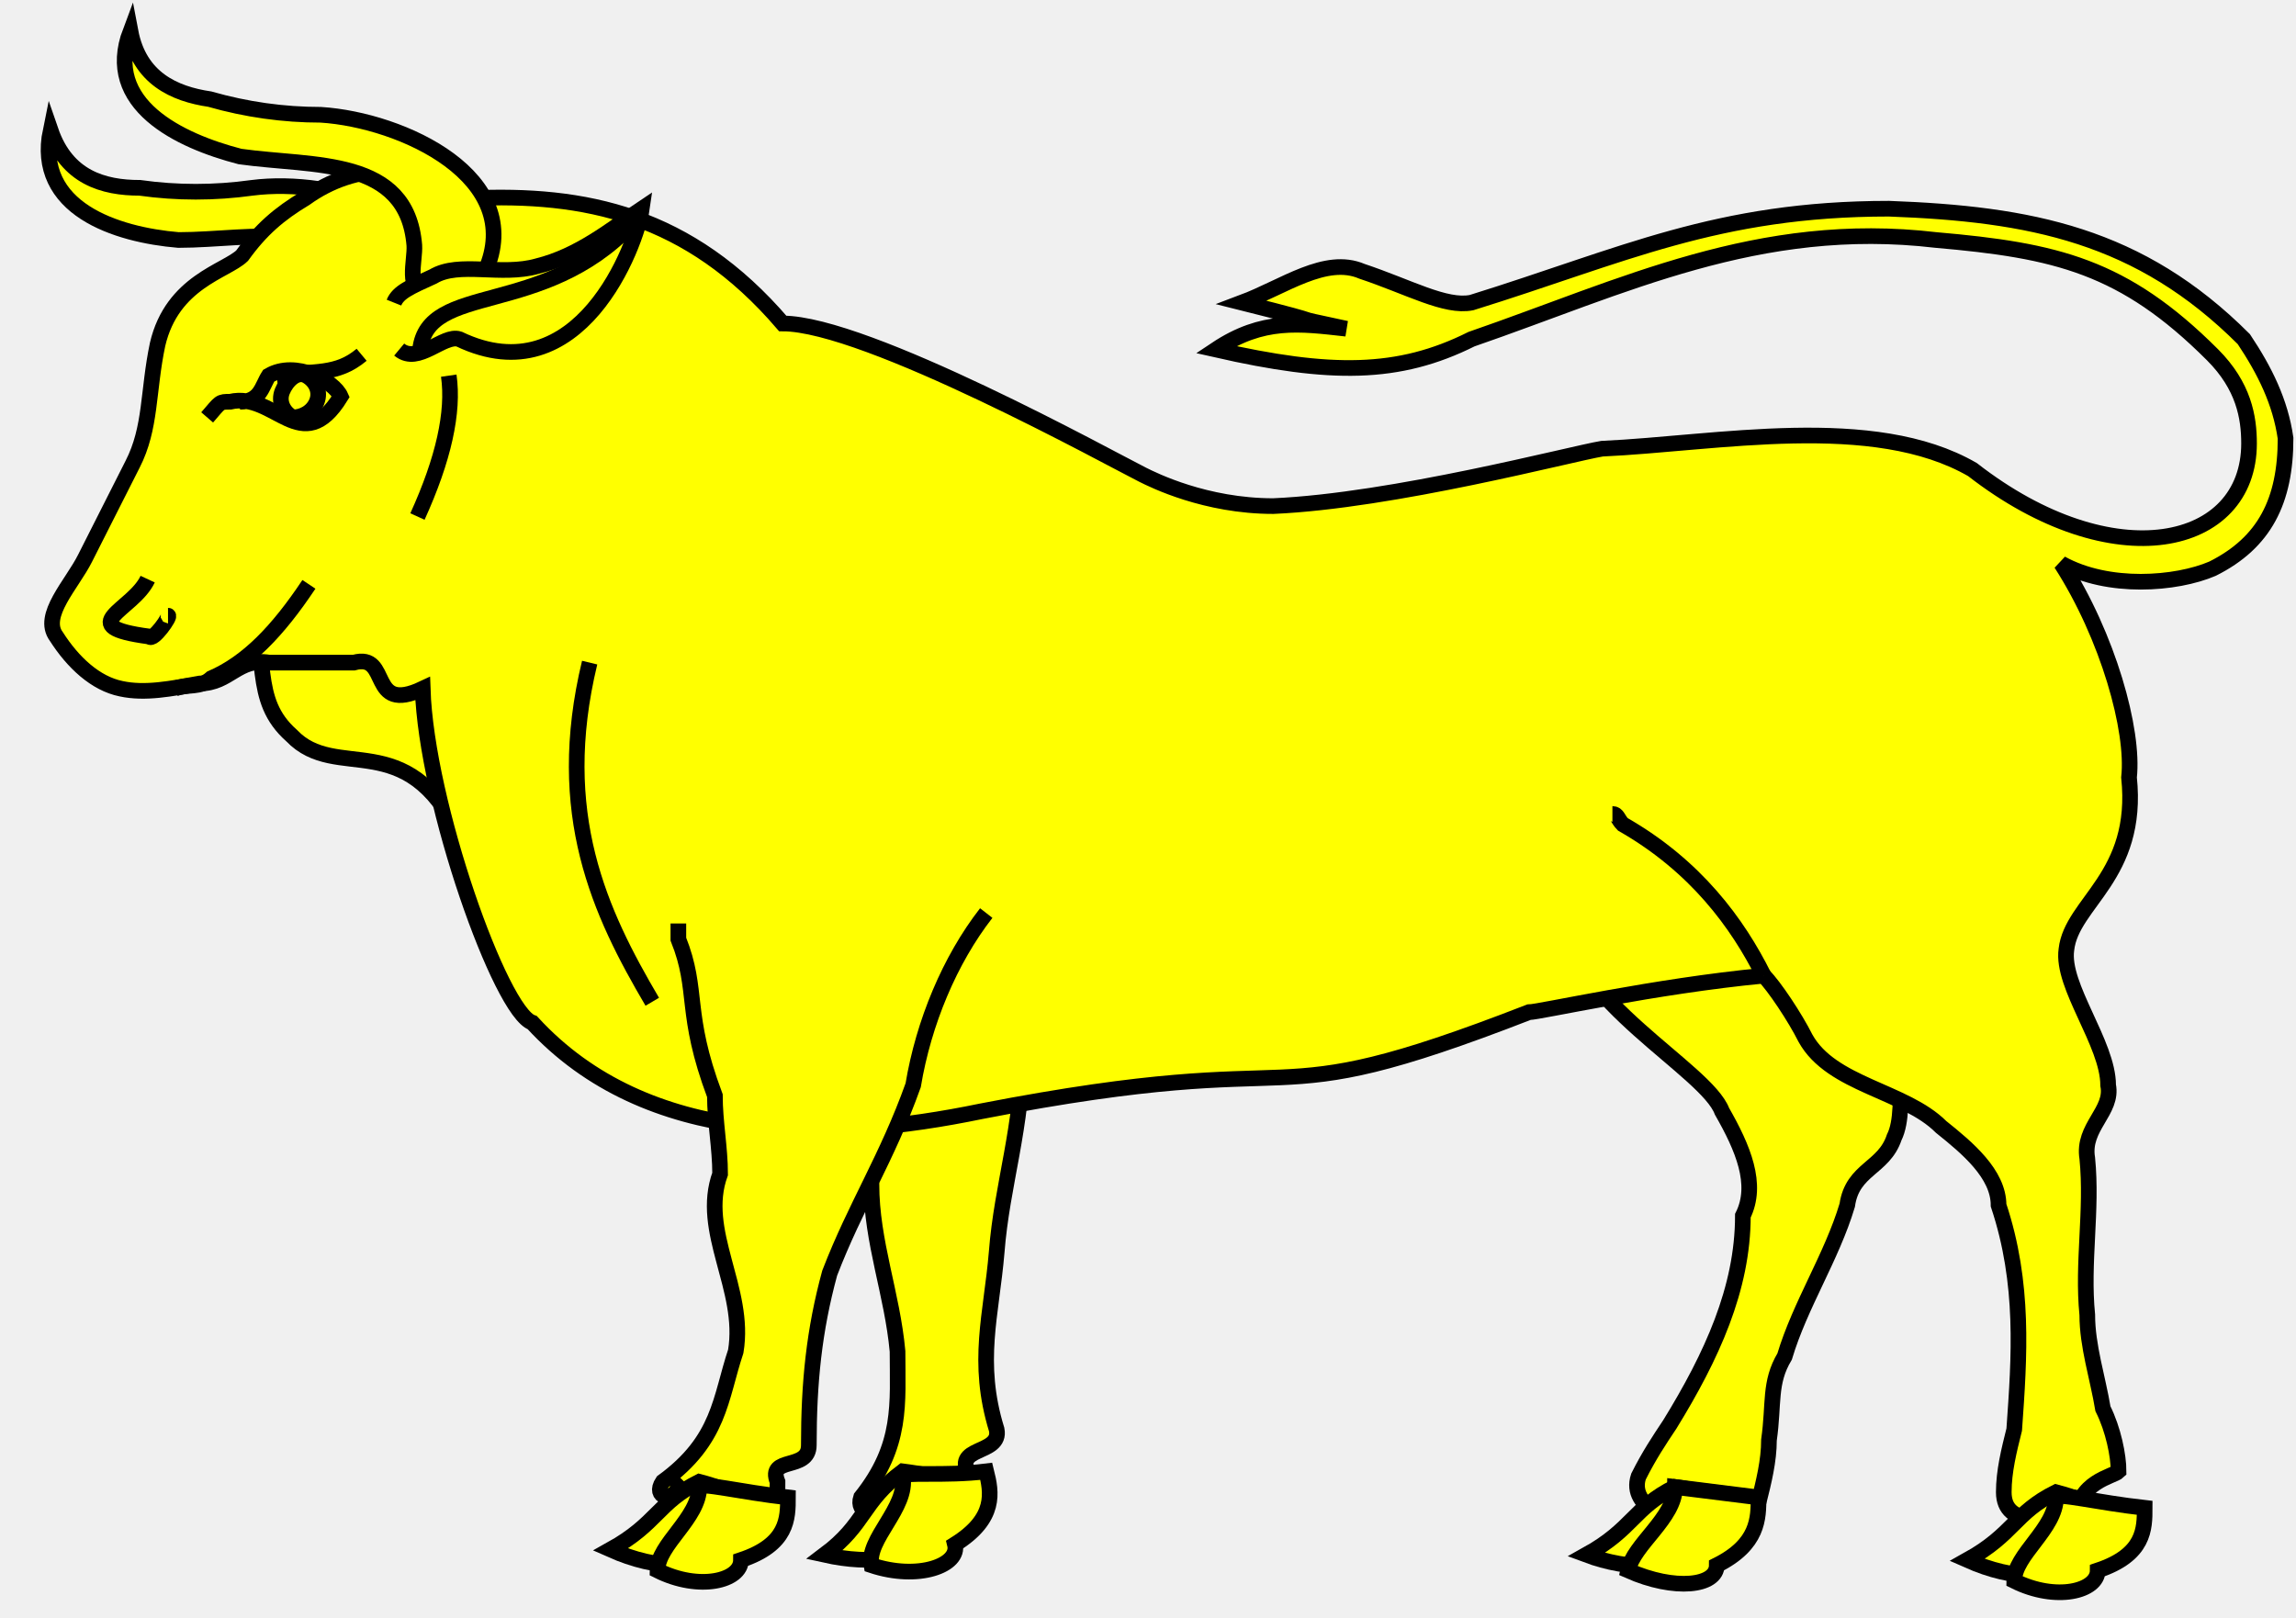
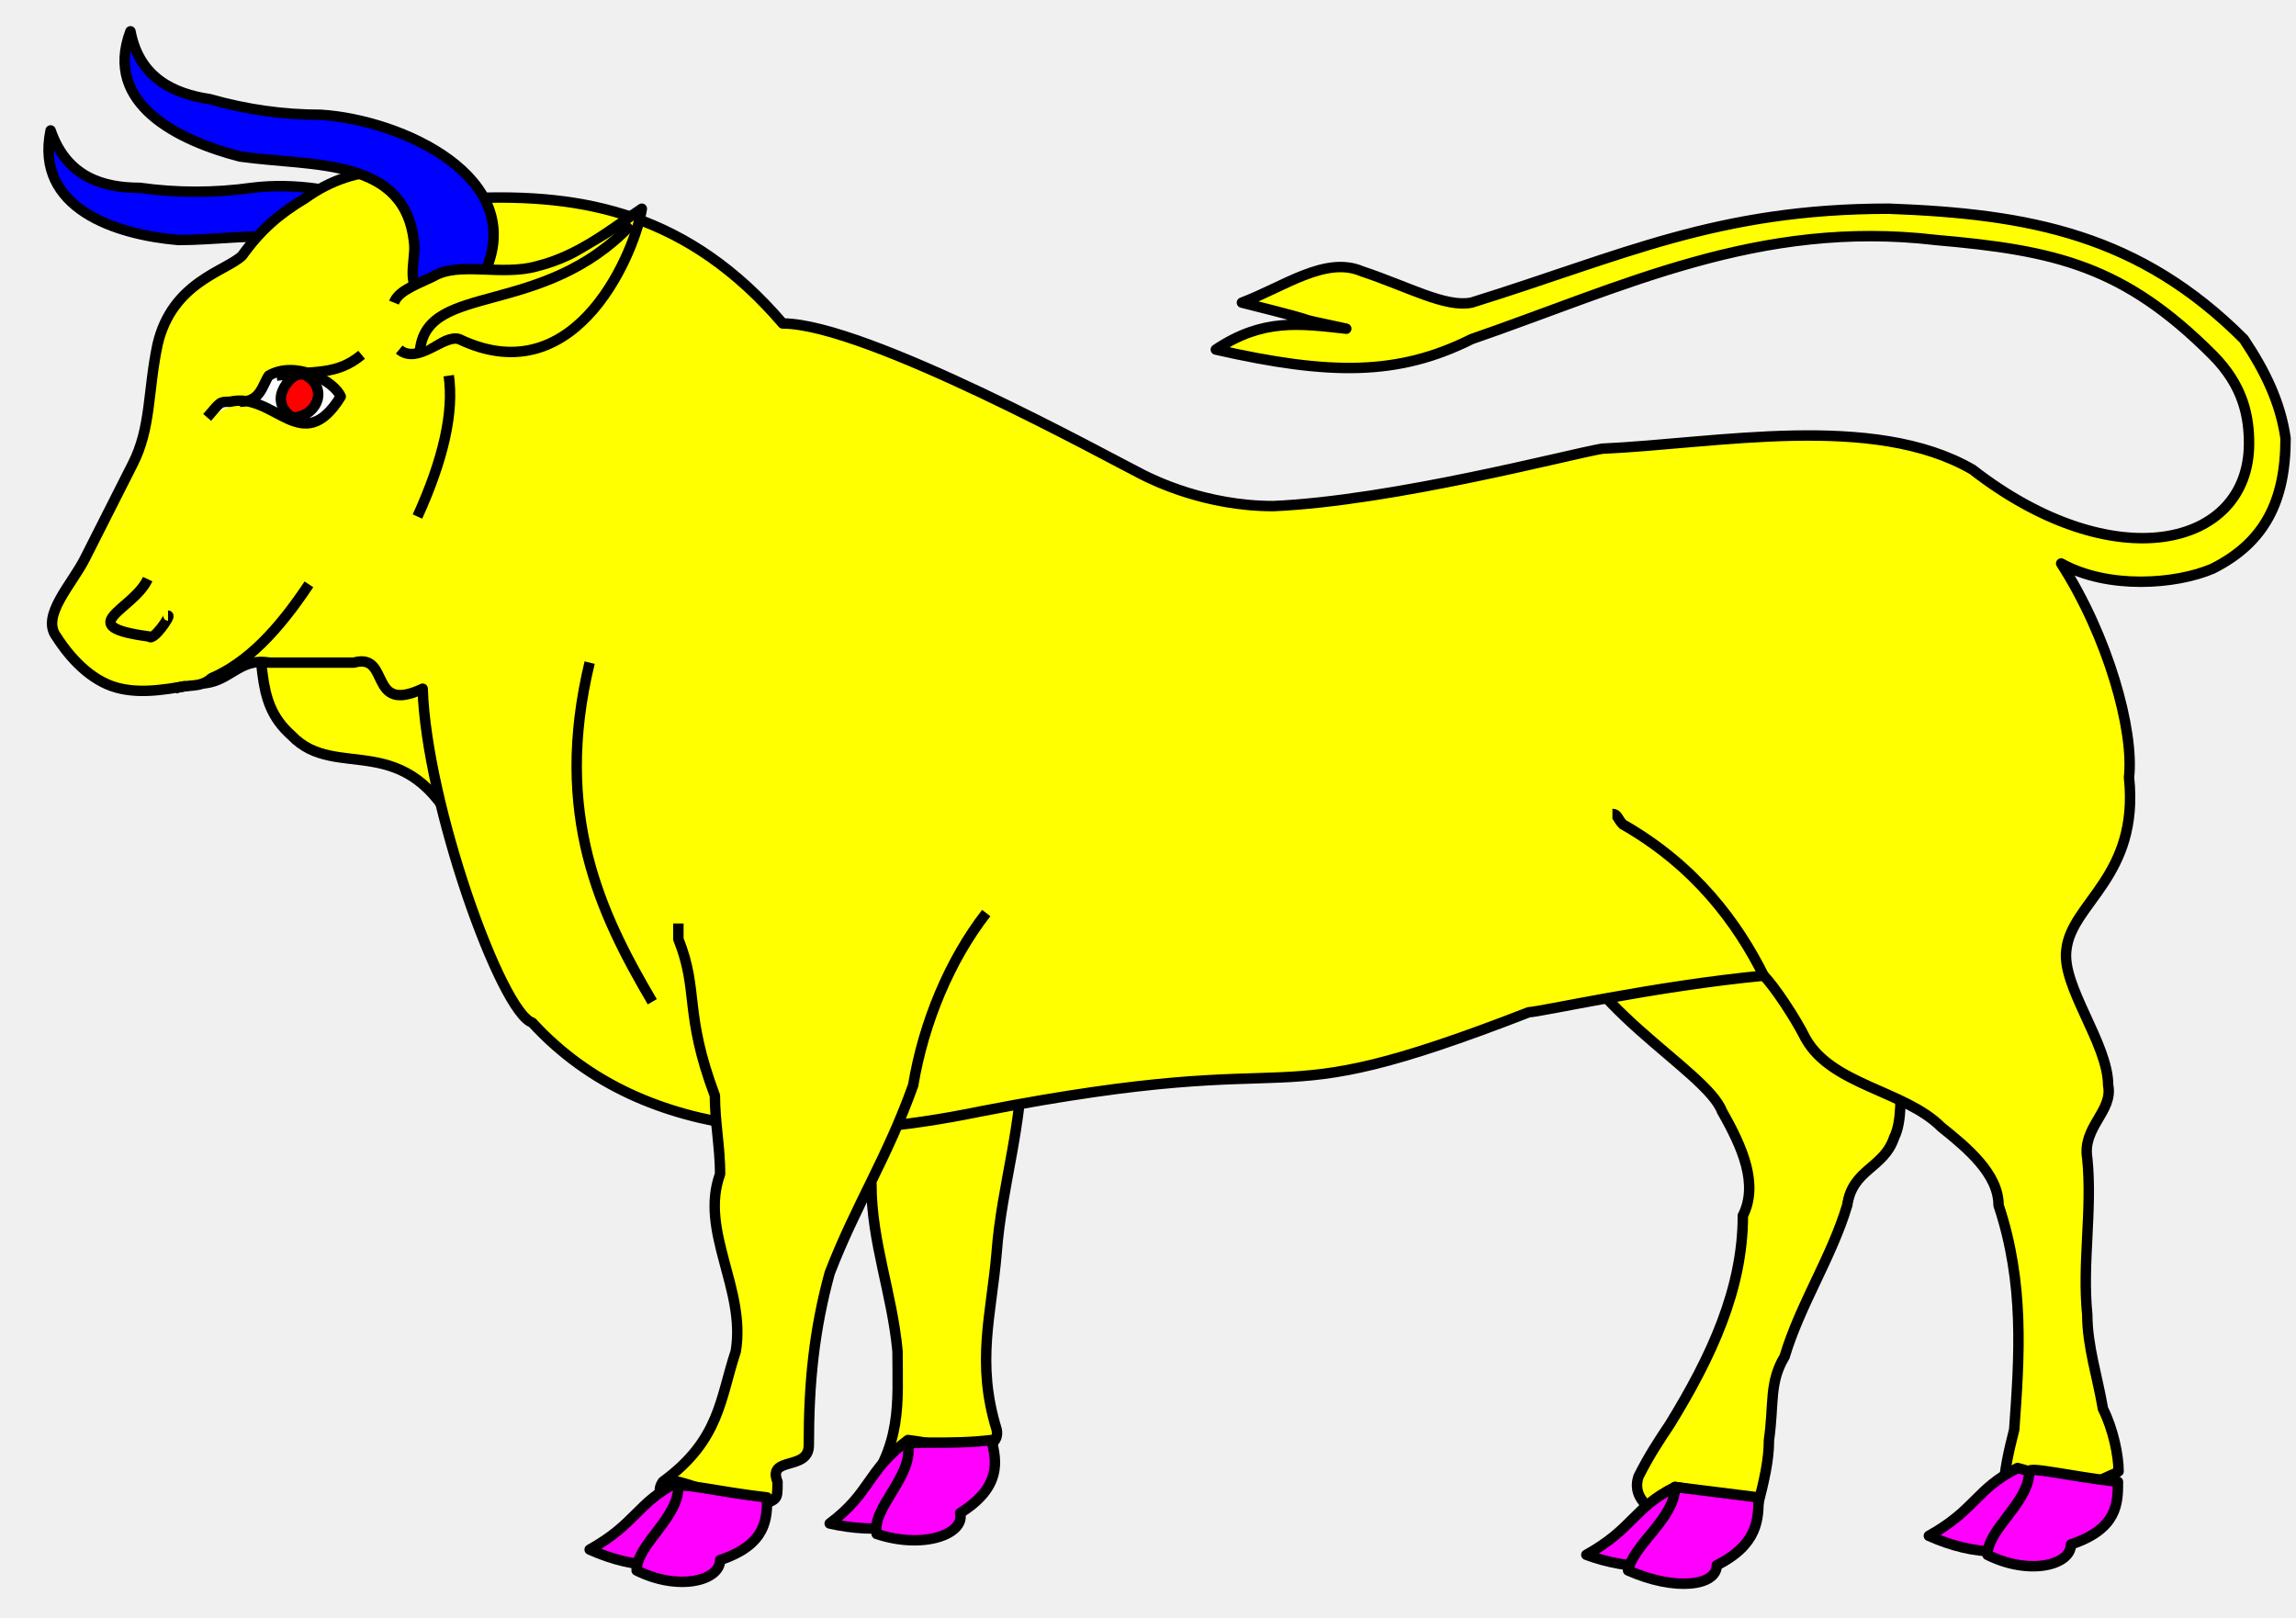
- <svg xmlns="http://www.w3.org/2000/svg" width="440" height="310" version="1.1">
-   <g style="fill:#ffff00;fill-opacity:1;fill-rule:evenodd;stroke:#000000;stroke-width:3;stroke-linecap:butt;stroke-linejoin:miter;stroke-miterlimit:4;stroke-opacity:1;stroke-dasharray:none" id="body">
-     <path stroke-width="2.999" d="m 299,175 c 2,17 28,30 31,38 4,7 7,14 4,20 0,14 -6,27 -14,40 -2,3 -4,6 -6,10 -2,6 7,9 11,10 4,-6 11,-5 12,-5 1,-4 2,-8 2,-12 1,-7 0,-11 3,-16 3,-10 9,-19 12,-29 1,-7 7,-7 9,-13 3,-6 -1,-20 3,-26 5,-8 17,-8 23,-26" />
-     <path stroke-width="2.999" d="m 304,298 c 8,3 17,3 25,0 0,-3 8,-7 0,-10 0,-2 -8,-3 -8,-3 -8,4 -8,8 -17,13 z" />
-     <path stroke-width="2.999" d="m 312,301 c 9,4 17,3 17,-1 8,-4 8,-9 8,-13 -8,-1 -16,-2 -16,-2 0,6 -8,11 -9,16 z" />
-     <path stroke-width="2.999" d="m 96,104 c 0,9 -5,14 -15.5,20" />
-     <path stroke-width="2.999" d="m 202,165 c -5,12 -6,24 -6,36 0,15 -4,26 -5,39 -1,12 -4,21 0,34 1,5 -9,3 -5,9 1,2 1,2 -2,5 -5,0 -11,2 -16,0 0,3 -4,2 -3,-1 8,-10 7,-18 7,-28 -1,-11 -5,-21 -5,-32 -1,-5 -4,-10 -5,-14 -9,-15 -7,-19 -13,-28 -1,-1 -1,-1 -2,-2" />
-     <path stroke-width="2.999" d="m 158,298 c 9,2 17,1 25,-4 -1,-2 7,-8 -2,-10 0,-1 -8,-2 -8,-2 -8,6 -7,10 -15,16 z" />
-     <path stroke-width="2.999" d="m 167,300 c 9,3 17,0 16,-4 8,-5 7,-10 6,-14 -8,1 -16,0 -16,1 1,6 -7,12 -6,17 z" />
-     <path stroke-width="2.999" d="m 47.4,112 c 4.3,14 0.6,22 8.5,29 8.6,9 22,-2 32.1,19 l 12,-65 z" />
-     <path stroke-width="2.999" d="m 9.7,25 c 3.1,9 10.1,11 17.1,11 7.1,1 14.3,1 21.5,0 C 63.8,34 89,41 84,60 83,64 77.4,65 73.7,66 69.6,66 70.6,61 70,58 65.8,41 48.7,46 34.2,46 22.3,45 6.6,40 9.7,25 z" />
-     <path stroke-width="2.999" d="m 150,62 c 16,0 63,26 69,29 2,1 12,6 25,6 23,-1 57,-10 63,-11 22,-1 52,-7 71,4 27,21 53,15 53,-5 0,-5 -1,-11 -7,-17 -17,-17 -30,-20 -53,-22 -34,-4 -60,9 -89,19 -14,7 -27,7 -49,2 9,-6 16,-5 25,-4 -14,-3 0,0 -20,-5 8,-3 16,-9 23,-6 9,3 16,7 21,6 29,-9 47,-18 80,-18 27,1 48,5 68,25 4,6 7,12 8,19 0,12 -4,20 -14,25 -7,3 -20,4 -29,-1 9,14 14,32 13,41 2,19 -11,24 -12,33 -1,7 8,18 8,26 1,5 -5,8 -4,14 1,10 -1,20 0,30 0,6 2,12 3,18 2,4 3,9 3,12 -1,1 -8,2 -8,9 -5,0 -14,2 -14,-5 0,-4 1,-8 2,-12 1,-14 2,-28 -3,-43 0,-6 -6,-11 -11,-15 -7,-7 -21,-8 -26,-17 -2,-4 -6,-10 -8,-12 -21,2 -43,7 -45,7 -54,21 -38,6 -105,19 -29,6 -64,7 -86,-17 -6,-2 -20.3,-42 -21,-64 -10.6,5 -6,-7 -13.2,-5 -5.3,0 -10.8,0 -16.2,0 -6,-1 -7.6,4 -13.3,4 -5.5,1 -10.5,2 -15.1,1 -4.9,-1 -9.2,-5 -12.4,-10 -3,-4 3,-10 5.5,-15 L 25.4,89 C 29,82 28.3,75 30.2,66 33,54 43.3,52 46.4,49 50,44 53.5,41 58.5,38 c 9.7,-7 21.6,-7 31.5,0 22,-1 42,3 60,24 z" />
-     <path stroke-width="2.999" d="m 189,175 c -7,9 -12,21 -14,33 -5,14 -11,23 -16,36 -3,11 -4,21 -4,33 0,5 -8,2 -6,7 0,4 0,3 -4,5 -5,-1 -11,0 -15,-4 -1,3 -5,2 -3,-1 11,-8 11,-16 14,-25 2,-12 -7,-23 -3,-34 0,-5 -1,-10 -1,-15 -6,-16 -3,-20 -7,-30 0,-1 0,-1 0,-3" />
-     <path stroke-width="2.999" d="m 117,297 c 9,4 17,4 25,0 0,-2 9,-6 0,-9 0,-2 -8,-4 -8,-4 -8,4 -8,8 -17,13 z" />
-     <path stroke-width="2.999" d="m 126,301 c 8,4 16,2 16,-2 9,-3 9,-8 9,-12 -9,-1 -17,-3 -17,-2 0,6 -8,11 -8,16 z" />
-     <path stroke-width="2.999" d="m 309,156 c 1,0 1,1 2,2 14,8 22,19 27,29" />
-     <path stroke-width="2.999" d="m 25,6 c 1.7,9 8.4,12 15.2,13 7,2 14.1,3 21.3,3 15.6,1 39.5,12 31.5,30 -1,4 -7,4 -11.2,4 -4.2,0 -2.2,-6 -2.4,-9 C 78,30 60.2,32 46,30 34.4,27 19.7,20 25,6 z" />
-     <path fill="none" stroke-width="2.999" d="m 113,127 c -7,29 2,48 12,65" />
-     <path fill="none" stroke-width="2.999" d="m 86,72 c 1,7 -1,16 -6,27" />
-     <path stroke-width="2.999" d="M 39.7,80 C 42.3,77 42,77 44.1,77 52.6,75 57.9,88 65.3,76 64,73 56.6,69 51.5,72 50.2,74 49.9,77 46,77" />
-     <path stroke-width="2.999" d="m 53,72 c 7.4,-1 11.5,0 16.3,-4" />
-     <path stroke-width="2.999" d="m 54.1,75 c 0.8,-2 2.8,-4 4.6,-3 1.8,1 2.8,3 2,5 -0.8,2 -2.8,3 -4.6,3 -1.8,-1 -2.8,-3 -2,-5 z" />
-     <path stroke-width="2.999" d="m 75.5,58 c 0.8,-2 3.1,-3 7.5,-5 5,-3 13,0 20,-2 8,-2 14,-7 20,-11 -1,7 -12,36 -35,25 -3,-1 -7.9,5 -11.5,2" />
-     <path stroke-width="2.999" d="m 28.3,111 c -2.8,6 -14.7,9 0.3,11 0.7,1 4.2,-4 3.6,-4" />
-     <path fill="none" stroke-width="2.999" d="m 33.5,132 c 2.5,-1 4.8,0 7,-2 6.9,-3 12.7,-9 18.7,-18" />
-     <path stroke-width="2.999" d="m 377,299 c 9,4 17,4 25,0 0,-2 9,-6 0,-9 0,-2 -8,-4 -8,-4 -8,4 -8,8 -17,13 z" />
-     <path stroke-width="2.999" d="m 386,303 c 8,4 16,2 16,-2 9,-3 9,-8 9,-12 -9,-1 -17,-3 -17,-2 0,6 -8,11 -8,16 z" />
-     <path fill="none" stroke-width="2.999" d="M 80.5,67 C 82,54 104,61 121,43" />
+ <svg xmlns="http://www.w3.org/2000/svg" width="440" height="310" version="1.1" id="svg57">
+   <defs id="defs61" />
+   <g style="fill:#ffff00;fill-opacity:1;fill-rule:evenodd;stroke:#000000;stroke-width:2;stroke-linecap:butt;stroke-linejoin:miter;stroke-miterlimit:4;stroke-opacity:1;stroke-dasharray:none" id="body">
+     <path stroke-width="2.999" d="m 299,175 c 2,17 28,30 31,38 4,7 7,14 4,20 0,14 -6,27 -14,40 -2,3 -4,6 -6,10 -2,6 7,9 11,10 4,-6 11,-5 12,-5 1,-4 2,-8 2,-12 1,-7 0,-11 3,-16 3,-10 9,-19 12,-29 1,-7 7,-7 9,-13 3,-6 -1,-20 3,-26 5,-8 17,-8 23,-26" id="path4" style="stroke:#000000;stroke-width:2;stroke-dasharray:none" />
+     <path stroke-width="2.999" d="m 96,104 c 0,9 -5,14 -15.5,20" id="path10" style="stroke:#000000;stroke-width:2;stroke-dasharray:none" />
+     <path stroke-width="2.999" d="m 202,165 c -5,12 -6,24 -6,36 0,15 -4,26 -5,39 -1,12 -4,21 0,34 1,5 -9,3 -5,9 1,2 1,2 -2,5 -5,0 -11,2 -16,0 0,3 -4,2 -3,-1 8,-10 7,-18 7,-28 -1,-11 -5,-21 -5,-32 -1,-5 -4,-10 -5,-14 -9,-15 -7,-19 -13,-28 -1,-1 -1,-1 -2,-2" id="path12" style="stroke:#000000;stroke-width:2;stroke-dasharray:none" />
+     <path stroke-width="2.999" d="m 47.4,112 c 4.3,14 0.6,22 8.5,29 8.6,9 22,-2 32.1,19 l 12,-65 z" id="path18" style="stroke:#000000;stroke-width:2;stroke-dasharray:none" />
+     <g id="g1" style="fill:#0000ff">
+       <path stroke-width="2.999" d="m 9.7,25 c 3.1,9 10.1,11 17.1,11 7.1,1 14.3,1 21.5,0 C 63.8,34 89,41 84,60 83,64 77.4,65 73.7,66 69.6,66 70.6,61 70,58 65.8,41 48.7,46 34.2,46 22.3,45 6.6,40 9.7,25 z" id="path20" style="fill:#0000ff;stroke-linejoin:round;stroke:#000000;stroke-width:2;stroke-dasharray:none" />
+     </g>
+     <path stroke-width="2.999" d="m 150,62 c 16,0 63,26 69,29 2,1 12,6 25,6 23,-1 57,-10 63,-11 22,-1 52,-7 71,4 27,21 53,15 53,-5 0,-5 -1,-11 -7,-17 -17,-17 -30,-20 -53,-22 -34,-4 -60,9 -89,19 -14,7 -27,7 -49,2 9,-6 16,-5 25,-4 -14,-3 0,0 -20,-5 8,-3 16,-9 23,-6 9,3 16,7 21,6 29,-9 47,-18 80,-18 27,1 48,5 68,25 4,6 7,12 8,19 0,12 -4,20 -14,25 -7,3 -20,4 -29,-1 9,14 14,32 13,41 2,19 -11,24 -12,33 -1,7 8,18 8,26 1,5 -5,8 -4,14 1,10 -1,20 0,30 0,6 2,12 3,18 2,4 3,9 3,12 -1,1 -8,2 -8,9 -5,0 -14,2 -14,-5 0,-4 1,-8 2,-12 1,-14 2,-28 -3,-43 0,-6 -6,-11 -11,-15 -7,-7 -21,-8 -26,-17 -2,-4 -6,-10 -8,-12 -21,2 -43,7 -45,7 -54,21 -38,6 -105,19 -29,6 -64,7 -86,-17 -6,-2 -20.3,-42 -21,-64 -10.6,5 -6,-7 -13.2,-5 -5.3,0 -10.8,0 -16.2,0 -6,-1 -7.6,4 -13.3,4 -5.5,1 -10.5,2 -15.1,1 -4.9,-1 -9.2,-5 -12.4,-10 -3,-4 3,-10 5.5,-15 L 25.4,89 C 29,82 28.3,75 30.2,66 33,54 43.3,52 46.4,49 50,44 53.5,41 58.5,38 c 9.7,-7 21.6,-7 31.5,0 22,-1 42,3 60,24 z" id="path22" style="fill:#ffff00;stroke-linejoin:round;stroke:#000000;stroke-width:2;stroke-dasharray:none" />
+     <path stroke-width="2.999" d="m 189,175 c -7,9 -12,21 -14,33 -5,14 -11,23 -16,36 -3,11 -4,21 -4,33 0,5 -8,2 -6,7 0,4 0,3 -4,5 -5,-1 -11,0 -15,-4 -1,3 -5,2 -3,-1 11,-8 11,-16 14,-25 2,-12 -7,-23 -3,-34 0,-5 -1,-10 -1,-15 -6,-16 -3,-20 -7,-30 0,-1 0,-1 0,-3" id="path24" style="fill:#ffff00;stroke-linejoin:round;stroke:#000000;stroke-width:2;stroke-dasharray:none" />
+     <path stroke-width="2.999" d="m 309,156 c 1,0 1,1 2,2 14,8 22,19 27,29" id="path30" style="stroke:#000000;stroke-width:2;stroke-dasharray:none" />
+     <g id="armed-1" style="fill:#0000ff">
+       <path stroke-width="2.999" d="m 25,6 c 1.7,9 8.4,12 15.2,13 7,2 14.1,3 21.3,3 15.6,1 39.5,12 31.5,30 -1,4 -7,4 -11.2,4 -4.2,0 -2.2,-6 -2.4,-9 C 78,30 60.2,32 46,30 34.4,27 19.7,20 25,6 z" id="path32" style="fill:#0000ff;stroke-linejoin:round;stroke:#000000;stroke-width:2;stroke-dasharray:none" />
+     </g>
+     <path fill="none" stroke-width="2.999" d="m 113,127 c -7,29 2,48 12,65" id="path34" style="fill:#ffff00;stroke-linejoin:round;stroke:#000000;stroke-width:2;stroke-dasharray:none" />
+     <path fill="none" stroke-width="2.999" d="m 86,72 c 1,7 -1,16 -6,27" id="path36" style="fill:#ffff00;stroke-linejoin:round;stroke:#000000;stroke-width:2;stroke-dasharray:none" />
+     <path stroke-width="2.999" d="M 39.7,80 C 42.3,77 42,77 44.1,77 52.6,75 57.9,88 65.3,76 64,73 56.6,69 51.5,72 50.2,74 49.9,77 46,77" id="path38" style="fill:#ffffff;stroke-linejoin:round;stroke:#000000;stroke-width:2;stroke-dasharray:none" />
+     <path stroke-width="2.999" d="m 53,72 c 7.4,-1 11.5,0 16.3,-4" id="path40" style="fill:#ffff00;stroke-linejoin:round;stroke:#000000;stroke-width:2;stroke-dasharray:none" />
+     <g id="eyes">
+       <path stroke-width="2.999" d="m 54.1,75 c 0.8,-2 2.8,-4 4.6,-3 1.8,1 2.8,3 2,5 -0.8,2 -2.8,3 -4.6,3 -1.8,-1 -2.8,-3 -2,-5 z" id="path42" style="fill:#ff0000;stroke-linejoin:round;stroke:#000000;stroke-width:2;stroke-dasharray:none" />
+     </g>
+     <path stroke-width="2.999" d="m 75.5,58 c 0.8,-2 3.1,-3 7.5,-5 5,-3 13,0 20,-2 8,-2 14,-7 20,-11 -1,7 -12,36 -35,25 -3,-1 -7.9,5 -11.5,2" id="path44" style="fill:#ffff00;stroke-linejoin:round;stroke:#000000;stroke-width:2;stroke-dasharray:none" />
+     <path stroke-width="2.999" d="m 28.3,111 c -2.8,6 -14.7,9 0.3,11 0.7,1 4.2,-4 3.6,-4" id="path46" style="fill:#ffff00;stroke-linejoin:round;stroke:#000000;stroke-width:2;stroke-dasharray:none" />
+     <path fill="none" stroke-width="2.999" d="m 33.5,132 c 2.5,-1 4.8,0 7,-2 6.9,-3 12.7,-9 18.7,-18" id="path48" style="fill:#ffff00;stroke-linejoin:round;stroke:#000000;stroke-width:2;stroke-dasharray:none" />
+     <g id="unguled">
+       <path stroke-width="2.999" d="m 304,298 c 8,3 17,3 25,0 0,-3 8,-7 0,-10 0,-2 -8,-3 -8,-3 -8,4 -8,8 -17,13 z" id="path6" style="fill:#ff00ff;stroke-linejoin:round;stroke:#000000;stroke-width:2;stroke-dasharray:none" />
+       <path stroke-width="2.999" d="m 312,301 c 9,4 17,3 17,-1 8,-4 8,-9 8,-13 -8,-1 -16,-2 -16,-2 0,6 -8,11 -9,16 z" id="path8" style="fill:#ff00ff;stroke-linejoin:round;stroke:#000000;stroke-width:2;stroke-dasharray:none" />
+       <path stroke-width="2.999" d="m 159,292 c 9,2 17,1 25,-4 -1,-2 7,-8 -2,-10 0,-1 -8,-2 -8,-2 -8,6 -7,10 -15,16 z" id="path14" style="fill:#ff00ff;stroke:#000000;stroke-width:2;stroke-linejoin:round;stroke-dasharray:none" />
+       <path stroke-width="2.999" d="m 168,294 c 9,3 17,0 16,-4 8,-5 7,-10 6,-14 -8,1 -16,0 -16,1 1,6 -7,12 -6,17 z" id="path16" style="fill:#ff00ff;stroke:#000000;stroke-width:2;stroke-linejoin:round;stroke-dasharray:none" />
+       <path stroke-width="2.999" d="m 113,297 c 9,4 17,4 25,0 0,-2 9,-6 0,-9 0,-2 -8,-4 -8,-4 -8,4 -8,8 -17,13 z" id="path26" style="fill:#ff00ff;stroke:#000000;stroke-width:2;stroke-linejoin:round;stroke-dasharray:none" />
+       <path stroke-width="2.999" d="m 122,301 c 8,4 16,2 16,-2 9,-3 9,-8 9,-12 -9,-1 -17,-3 -17,-2 0,6 -8,11 -8,16 z" id="path28" style="fill:#ff00ff;stroke:#000000;stroke-width:2;stroke-linejoin:round;stroke-dasharray:none" />
+       <path stroke-width="2.999" d="m 369.639,294.365 c 9,4 17,4 25,0 0,-2 9,-6 0,-9 0,-2 -8,-4 -8,-4 -8,4 -8,8 -17,13 z" id="path50" style="fill:#ff00ff;stroke:#000000;stroke-width:2;stroke-linejoin:round;stroke-dasharray:none" />
+       <path stroke-width="2.999" d="m 380.879,298.01 c 8,4 16,2 16,-2 9,-3 9,-8 9,-12 -9,-1 -17,-3 -17,-2 0,6 -8,11 -8,16 z" id="path52" style="fill:#ff00ff;stroke:#000000;stroke-width:2;stroke-linejoin:round;stroke-dasharray:none" />
+     </g>
+     <path fill="none" stroke-width="2.999" d="M 80.5,67 C 82,54 104,61 121,43" id="path54" style="fill:#ffff00;stroke-linejoin:round;stroke:#000000;stroke-width:2;stroke-dasharray:none" />
  </g>
</svg>
